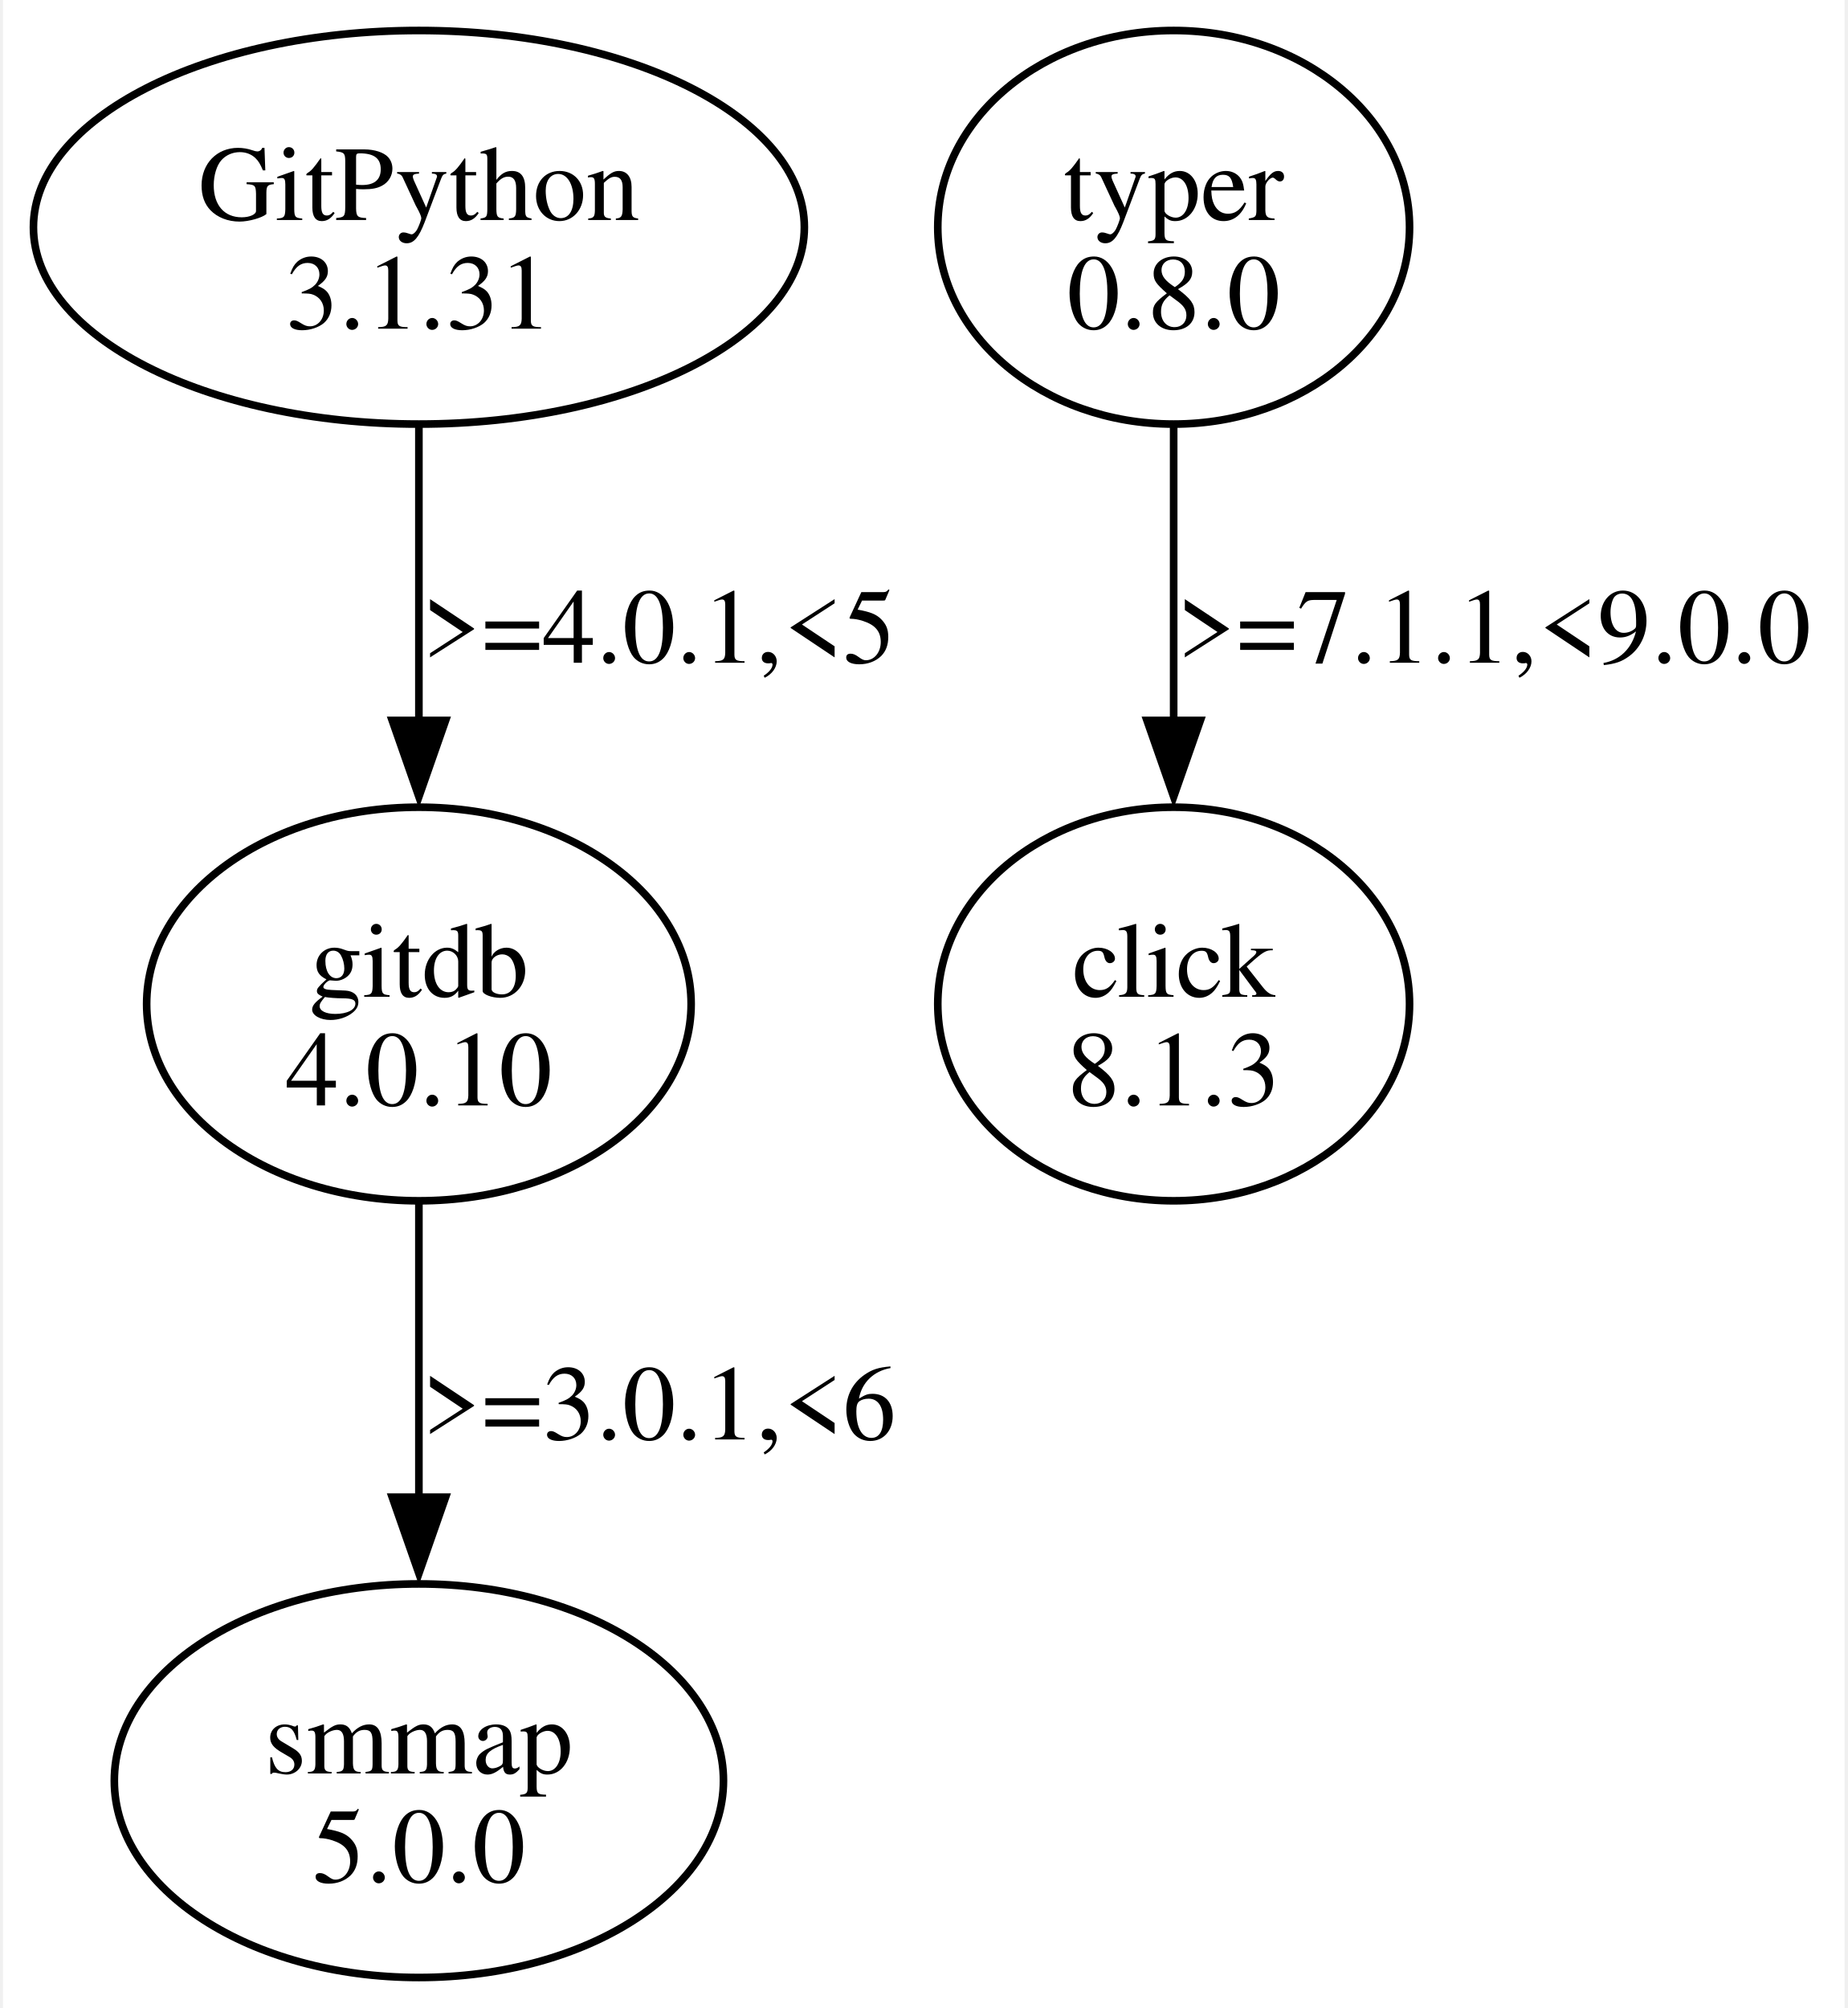
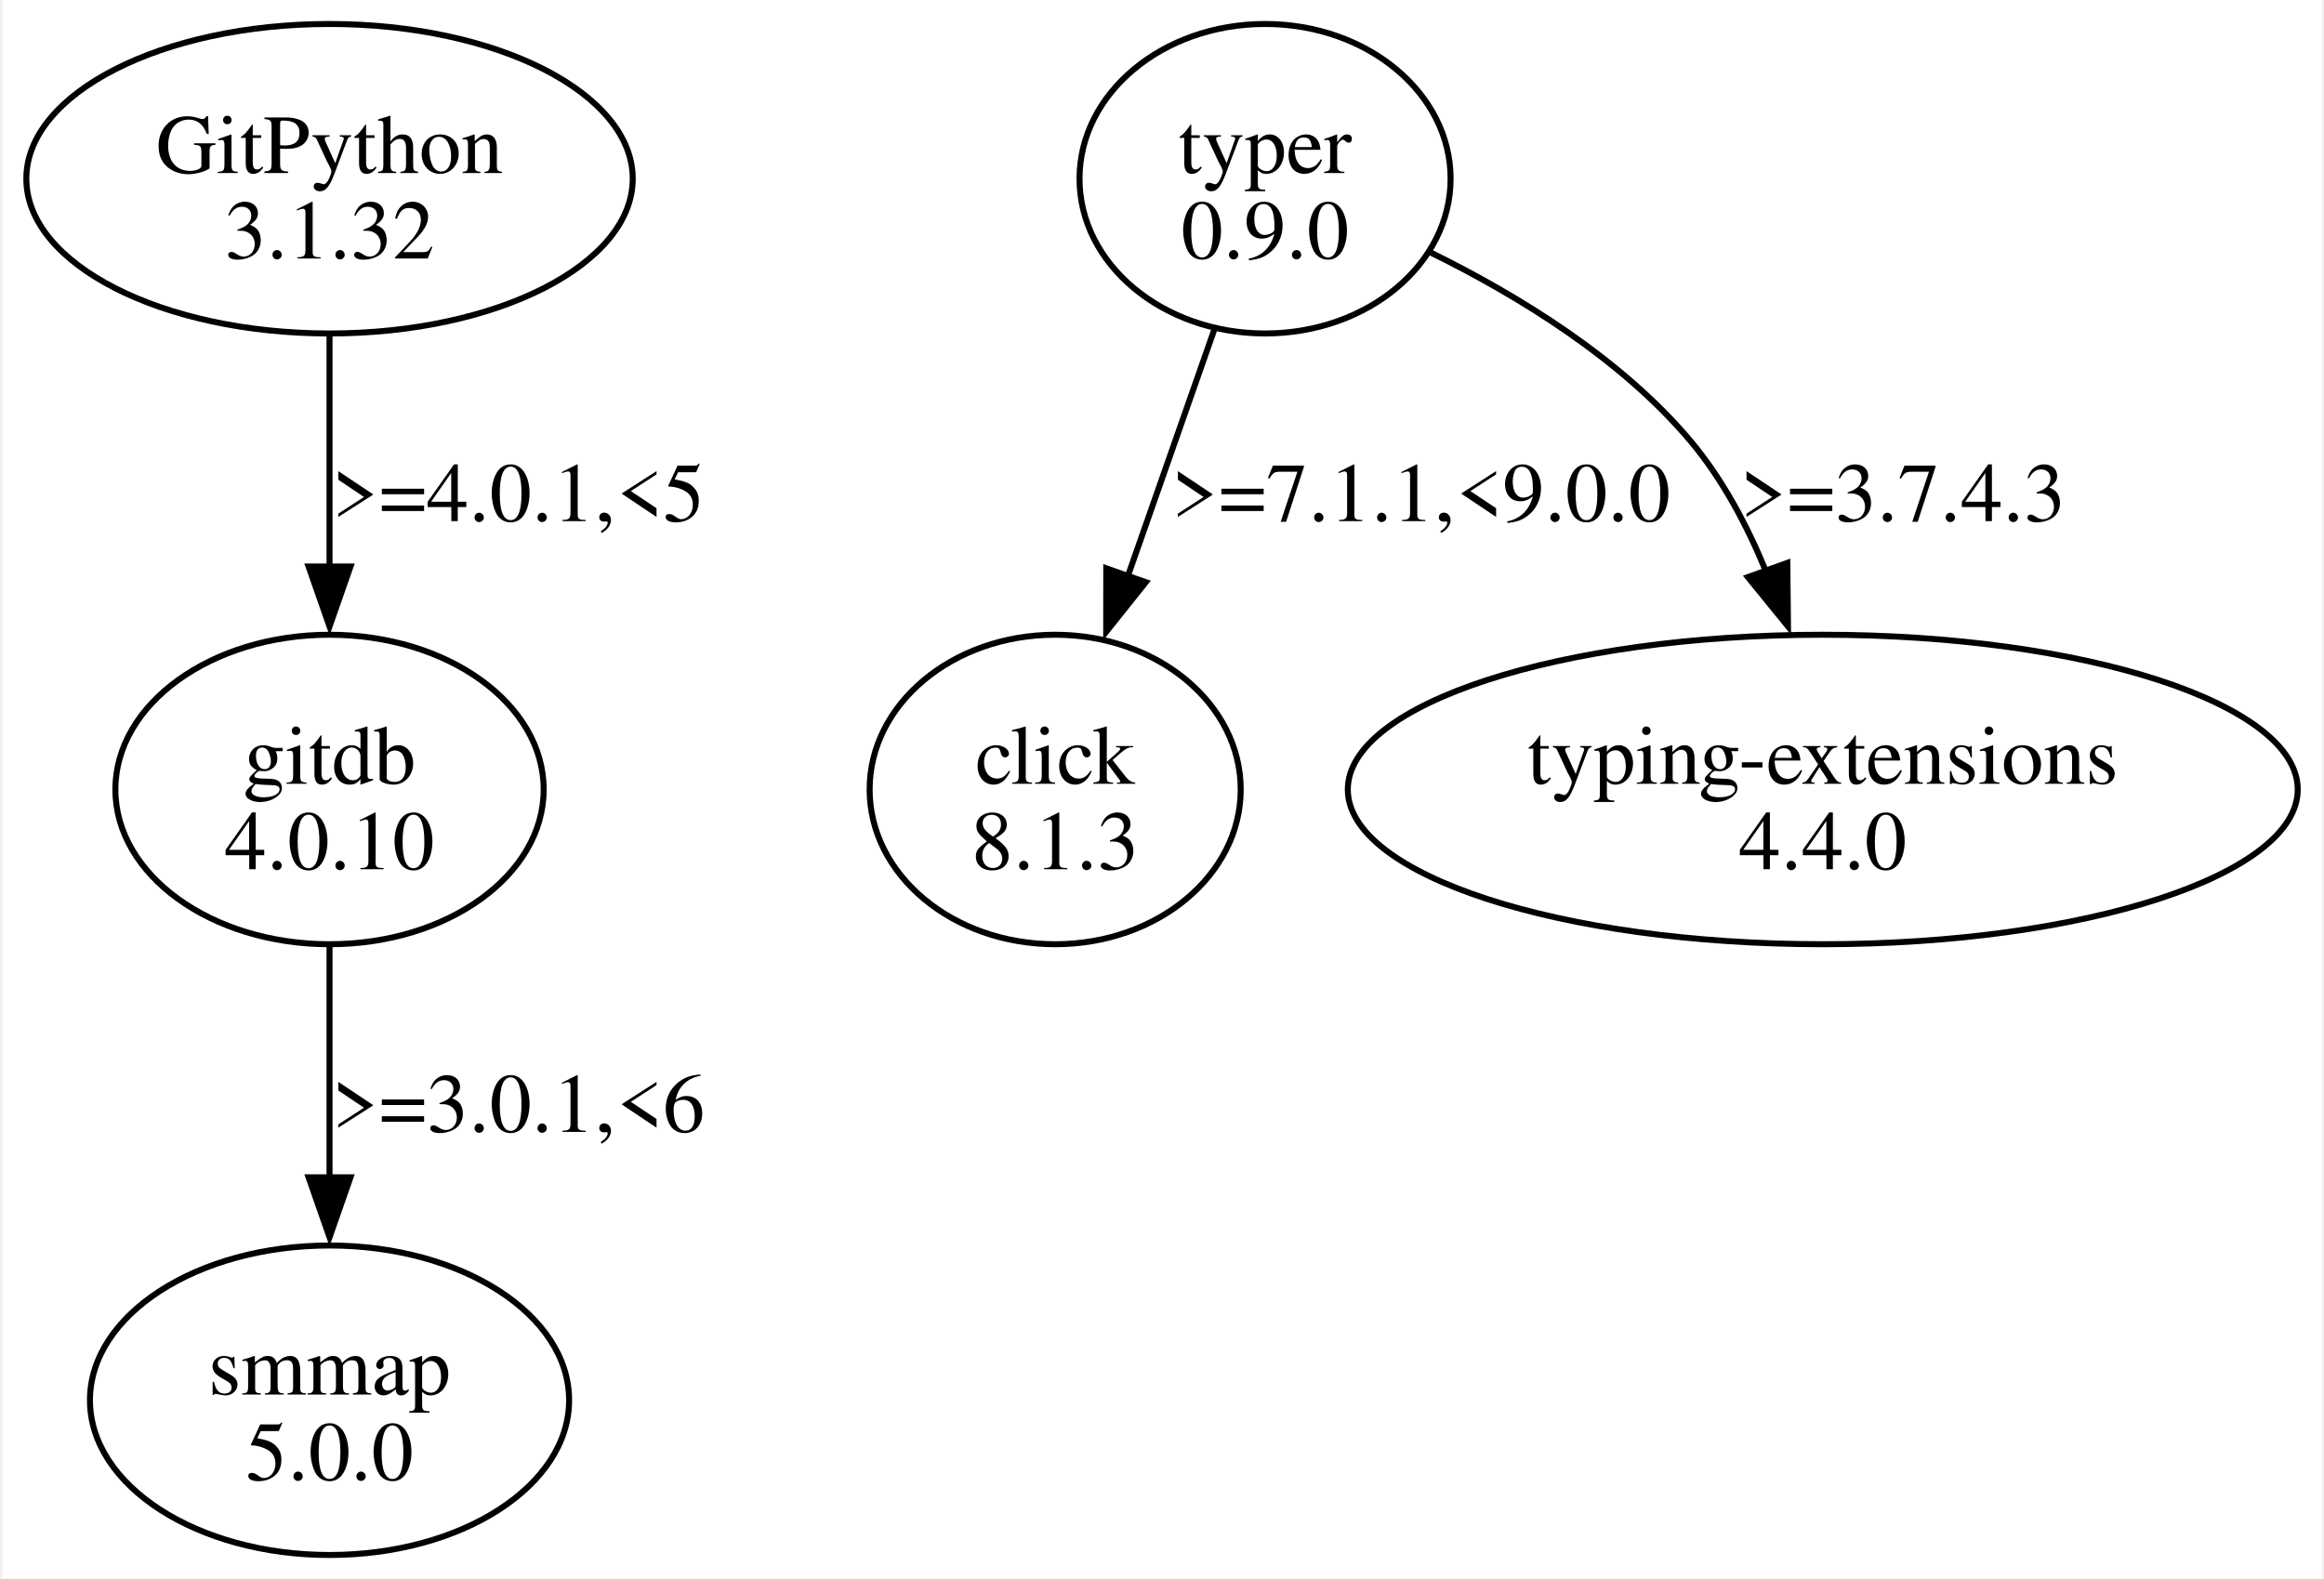
- <svg xmlns="http://www.w3.org/2000/svg" width="242pt" height="263pt" viewBox="0.00 0.00 241.56 263.36">
+ <svg xmlns="http://www.w3.org/2000/svg" width="387pt" height="263pt" viewBox="0.00 0.00 386.75 263.36">
  <g id="graph0" class="graph" transform="scale(1 1) rotate(0) translate(4 259.36)">
-     <polygon fill="white" stroke="none" points="-4,4 -4,-259.36 237.56,-259.36 237.56,4 -4,4" />
+     <polygon fill="white" stroke="none" points="-4,4 -4,-259.36 382.75,-259.36 382.75,4 -4,4" />
    <g id="node1" class="node">
      <ellipse fill="none" stroke="black" cx="50.56" cy="-229.55" rx="50.56" ry="25.81" />
      <text text-anchor="middle" x="50.56" y="-230.5" font-family="Times,serif" font-size="14.00">GitPython</text>
-       <text text-anchor="middle" x="50.56" y="-216.25" font-family="Times,serif" font-size="14.00">3.1.31</text>
+       <text text-anchor="middle" x="50.56" y="-216.25" font-family="Times,serif" font-size="14.00">3.1.32</text>
    </g>
    <g id="node2" class="node">
      <ellipse fill="none" stroke="black" cx="50.56" cy="-127.68" rx="35.71" ry="25.81" />
      <text text-anchor="middle" x="50.56" y="-128.63" font-family="Times,serif" font-size="14.00">gitdb</text>
      <text text-anchor="middle" x="50.56" y="-114.38" font-family="Times,serif" font-size="14.00">4.0.10</text>
    </g>
    <g id="edge1" class="edge">
      <path fill="none" stroke="black" d="M50.56,-203.35C50.56,-191.64 50.56,-177.5 50.56,-164.69" />
      <polygon fill="black" stroke="black" points="54.06,-164.87 50.56,-154.87 47.06,-164.87 54.06,-164.87" />
      <text text-anchor="middle" x="82.06" y="-172.44" font-family="Times,serif" font-size="14.00">&gt;=4.0.1,&lt;5</text>
    </g>
    <g id="node3" class="node">
      <ellipse fill="none" stroke="black" cx="50.56" cy="-25.81" rx="39.95" ry="25.81" />
      <text text-anchor="middle" x="50.56" y="-26.76" font-family="Times,serif" font-size="14.00">smmap</text>
      <text text-anchor="middle" x="50.56" y="-12.51" font-family="Times,serif" font-size="14.00">5.0.0</text>
    </g>
    <g id="edge2" class="edge">
      <path fill="none" stroke="black" d="M50.56,-101.48C50.56,-89.77 50.56,-75.63 50.56,-62.82" />
      <polygon fill="black" stroke="black" points="54.06,-63 50.56,-53 47.06,-63 54.06,-63" />
      <text text-anchor="middle" x="82.06" y="-70.57" font-family="Times,serif" font-size="14.00">&gt;=3.0.1,&lt;6</text>
    </g>
    <g id="node4" class="node">
-       <ellipse fill="none" stroke="black" cx="149.56" cy="-229.55" rx="30.94" ry="25.81" />
-       <text text-anchor="middle" x="149.56" y="-230.5" font-family="Times,serif" font-size="14.00">typer</text>
-       <text text-anchor="middle" x="149.56" y="-216.25" font-family="Times,serif" font-size="14.00">0.8.0</text>
+       <ellipse fill="none" stroke="black" cx="206.56" cy="-229.55" rx="30.94" ry="25.81" />
+       <text text-anchor="middle" x="206.56" y="-230.5" font-family="Times,serif" font-size="14.00">typer</text>
+       <text text-anchor="middle" x="206.56" y="-216.25" font-family="Times,serif" font-size="14.00">0.9.0</text>
    </g>
    <g id="node5" class="node">
-       <ellipse fill="none" stroke="black" cx="149.56" cy="-127.68" rx="30.94" ry="25.81" />
-       <text text-anchor="middle" x="149.56" y="-128.63" font-family="Times,serif" font-size="14.00">click</text>
-       <text text-anchor="middle" x="149.56" y="-114.38" font-family="Times,serif" font-size="14.00">8.1.3</text>
+       <ellipse fill="none" stroke="black" cx="171.56" cy="-127.68" rx="30.94" ry="25.81" />
+       <text text-anchor="middle" x="171.56" y="-128.63" font-family="Times,serif" font-size="14.00">click</text>
+       <text text-anchor="middle" x="171.56" y="-114.38" font-family="Times,serif" font-size="14.00">8.1.3</text>
    </g>
    <g id="edge3" class="edge">
-       <path fill="none" stroke="black" d="M149.56,-203.35C149.56,-191.64 149.56,-177.5 149.56,-164.69" />
-       <polygon fill="black" stroke="black" points="153.06,-164.87 149.56,-154.87 146.06,-164.87 153.06,-164.87" />
-       <text text-anchor="middle" x="191.56" y="-172.44" font-family="Times,serif" font-size="14.00">&gt;=7.1.1,&lt;9.0.0</text>
+       <path fill="none" stroke="black" d="M198.09,-204.37C193.73,-191.95 188.35,-176.6 183.58,-162.98" />
+       <polygon fill="black" stroke="black" points="186.68,-162.26 180.07,-153.98 180.08,-164.57 186.68,-162.26" />
+       <text text-anchor="middle" x="232.56" y="-172.44" font-family="Times,serif" font-size="14.00">&gt;=7.1.1,&lt;9.0.0</text>
+     </g>
+     <g id="node6" class="node">
+       <ellipse fill="none" stroke="black" cx="299.56" cy="-127.68" rx="79.2" ry="25.81" />
+       <text text-anchor="middle" x="299.56" y="-128.63" font-family="Times,serif" font-size="14.00">typing-extensions</text>
+       <text text-anchor="middle" x="299.56" y="-114.38" font-family="Times,serif" font-size="14.00">4.4.0</text>
+     </g>
+     <g id="edge4" class="edge">
+       <path fill="none" stroke="black" d="M234.22,-217.22C248.79,-210.05 265.99,-199.52 277.56,-185.74 282.81,-179.47 286.9,-171.82 290.04,-164.17" />
+       <polygon fill="black" stroke="black" points="293.65,-165.48 293.76,-154.88 287.07,-163.1 293.65,-165.48" />
+       <text text-anchor="middle" x="312.93" y="-172.44" font-family="Times,serif" font-size="14.00">&gt;=3.7.4.3</text>
    </g>
  </g>
</svg>
